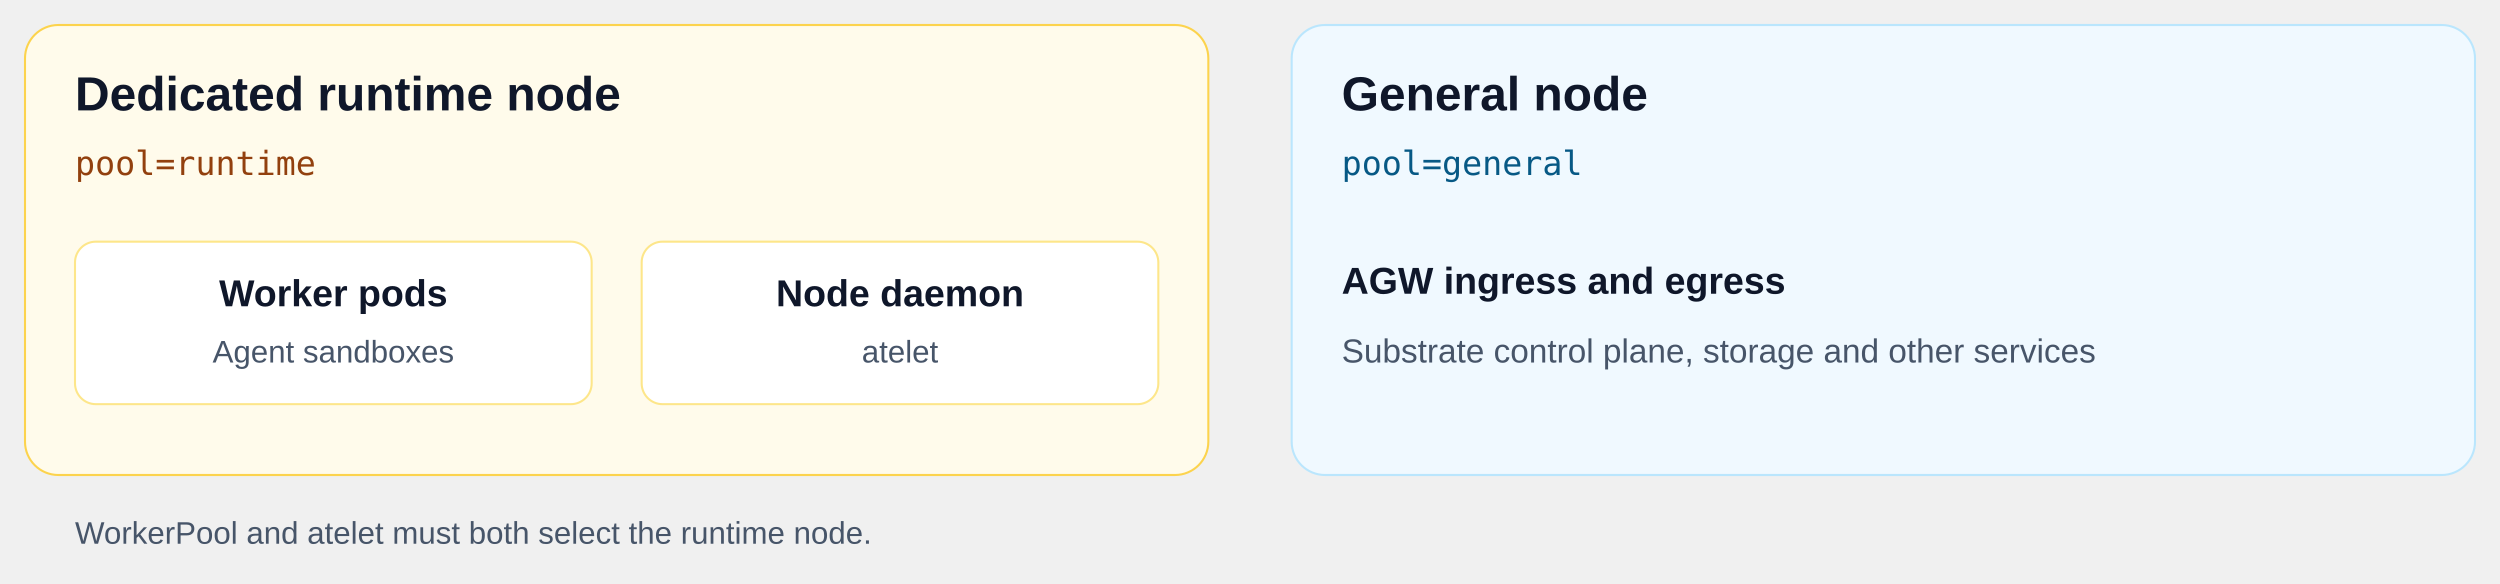
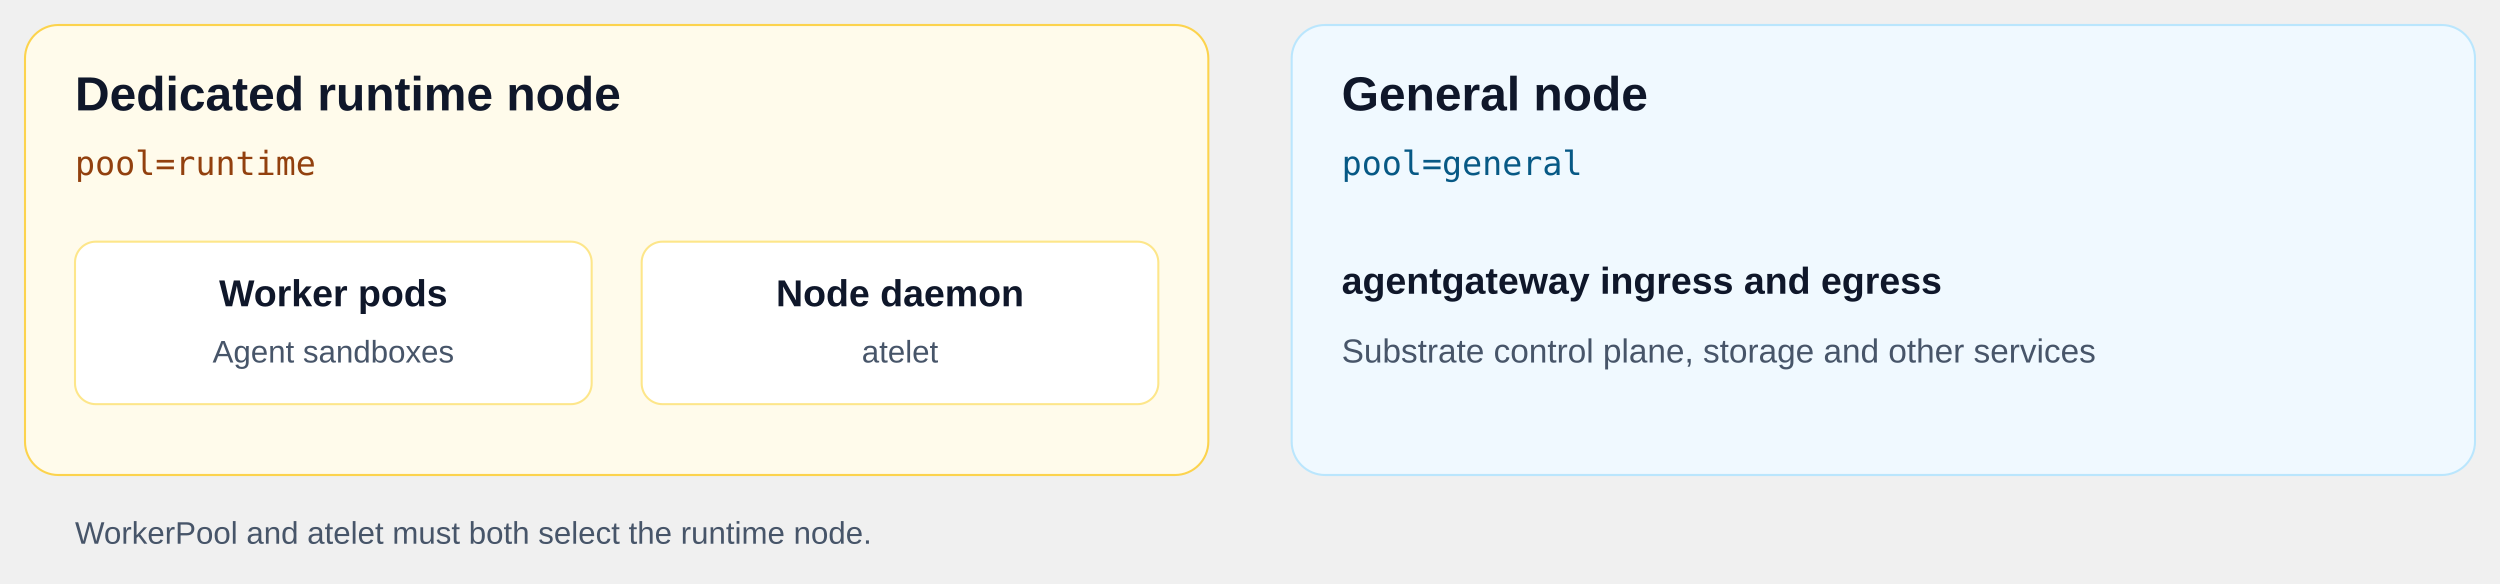
<svg xmlns="http://www.w3.org/2000/svg" width="1200" height="280" viewBox="0 0 1200 280" role="img" aria-labelledby="title desc">
  <g font-family="Arial, Helvetica, sans-serif">
    <rect x="12" y="12" width="568" height="216" rx="16" fill="#fffbeb" stroke="#fcd34d" />
    <text x="36" y="53" font-size="23" font-weight="700" fill="#0f172a">Dedicated runtime node</text>
    <text x="36" y="84" font-family="monospace" font-size="16" fill="#92400e">pool=runtime</text>
    <rect x="36" y="116" width="248" height="78" rx="10" fill="#fff" stroke="#fde68a" />
    <text x="160" y="147" text-anchor="middle" font-size="18" font-weight="700" fill="#0f172a">Worker pods</text>
    <text x="160" y="174" text-anchor="middle" font-size="15" fill="#475569">Agent sandboxes</text>
    <rect x="308" y="116" width="248" height="78" rx="10" fill="#fff" stroke="#fde68a" />
    <text x="432" y="147" text-anchor="middle" font-size="18" font-weight="700" fill="#0f172a">Node daemon</text>
    <text x="432" y="174" text-anchor="middle" font-size="15" fill="#475569">atelet</text>
    <rect x="620" y="12" width="568" height="216" rx="16" fill="#f0f9ff" stroke="#bae6fd" />
    <text x="644" y="53" font-size="23" font-weight="700" fill="#0f172a">General node</text>
    <text x="644" y="84" font-family="monospace" font-size="16" fill="#075985">pool=general</text>
-     <text x="644" y="141" font-size="18" font-weight="700" fill="#0f172a">AGW ingress and egress</text>
+     <text x="644" y="141" font-size="18" font-weight="700" fill="#0f172a">agentgateway ingress and egress</text>
    <text x="644" y="174" font-size="16" fill="#475569">Substrate control plane, storage and other services</text>
    <text x="36" y="261" font-size="15" fill="#475569">WorkerPool and atelet must both select the runtime node.</text>
  </g>
</svg>
